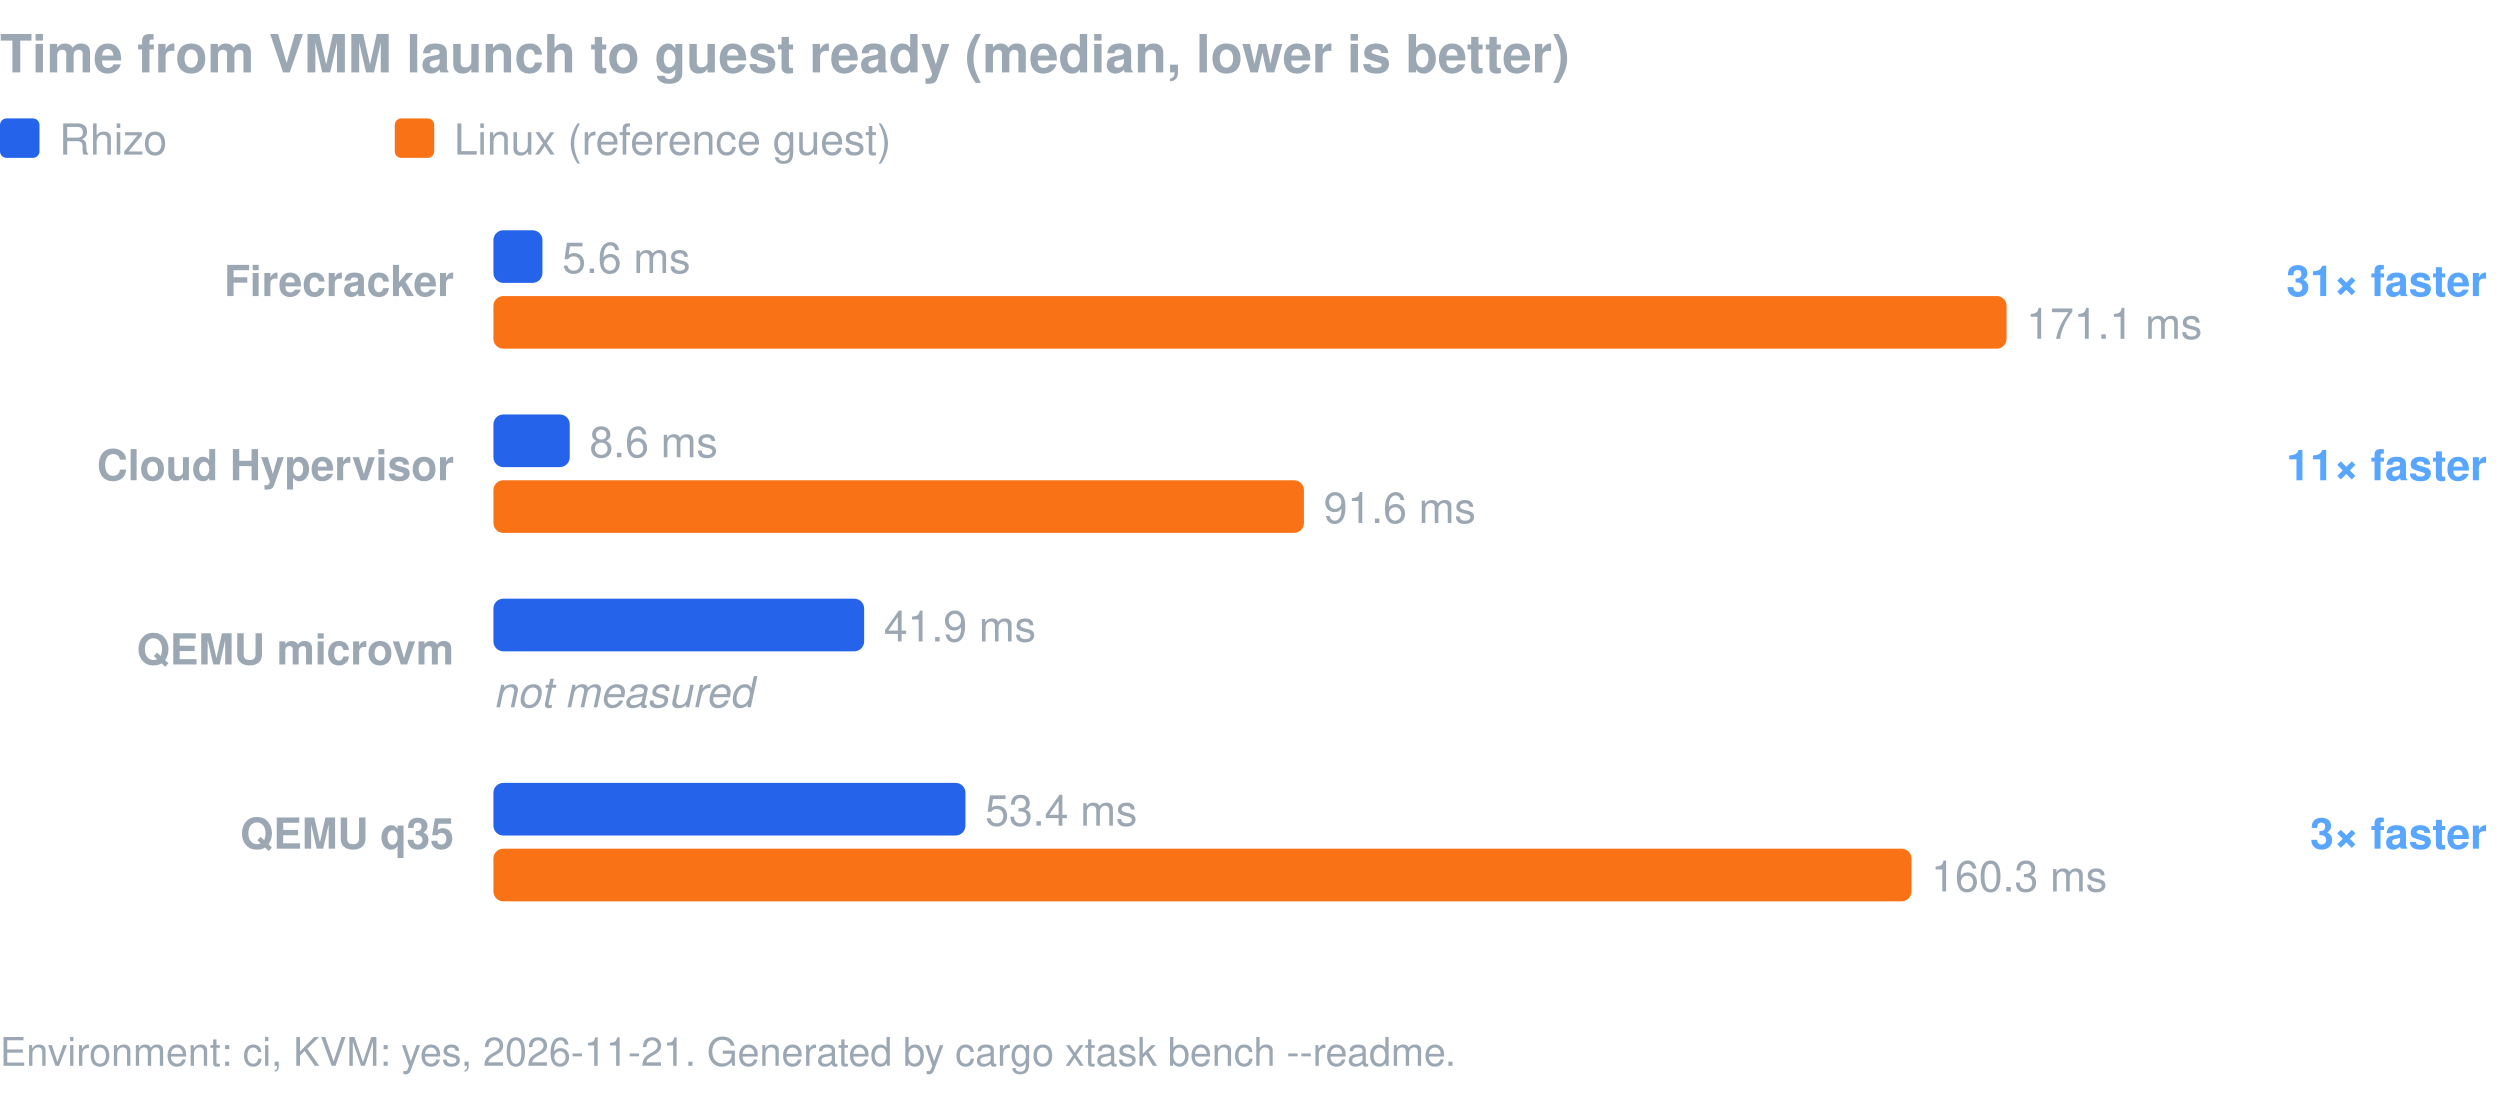
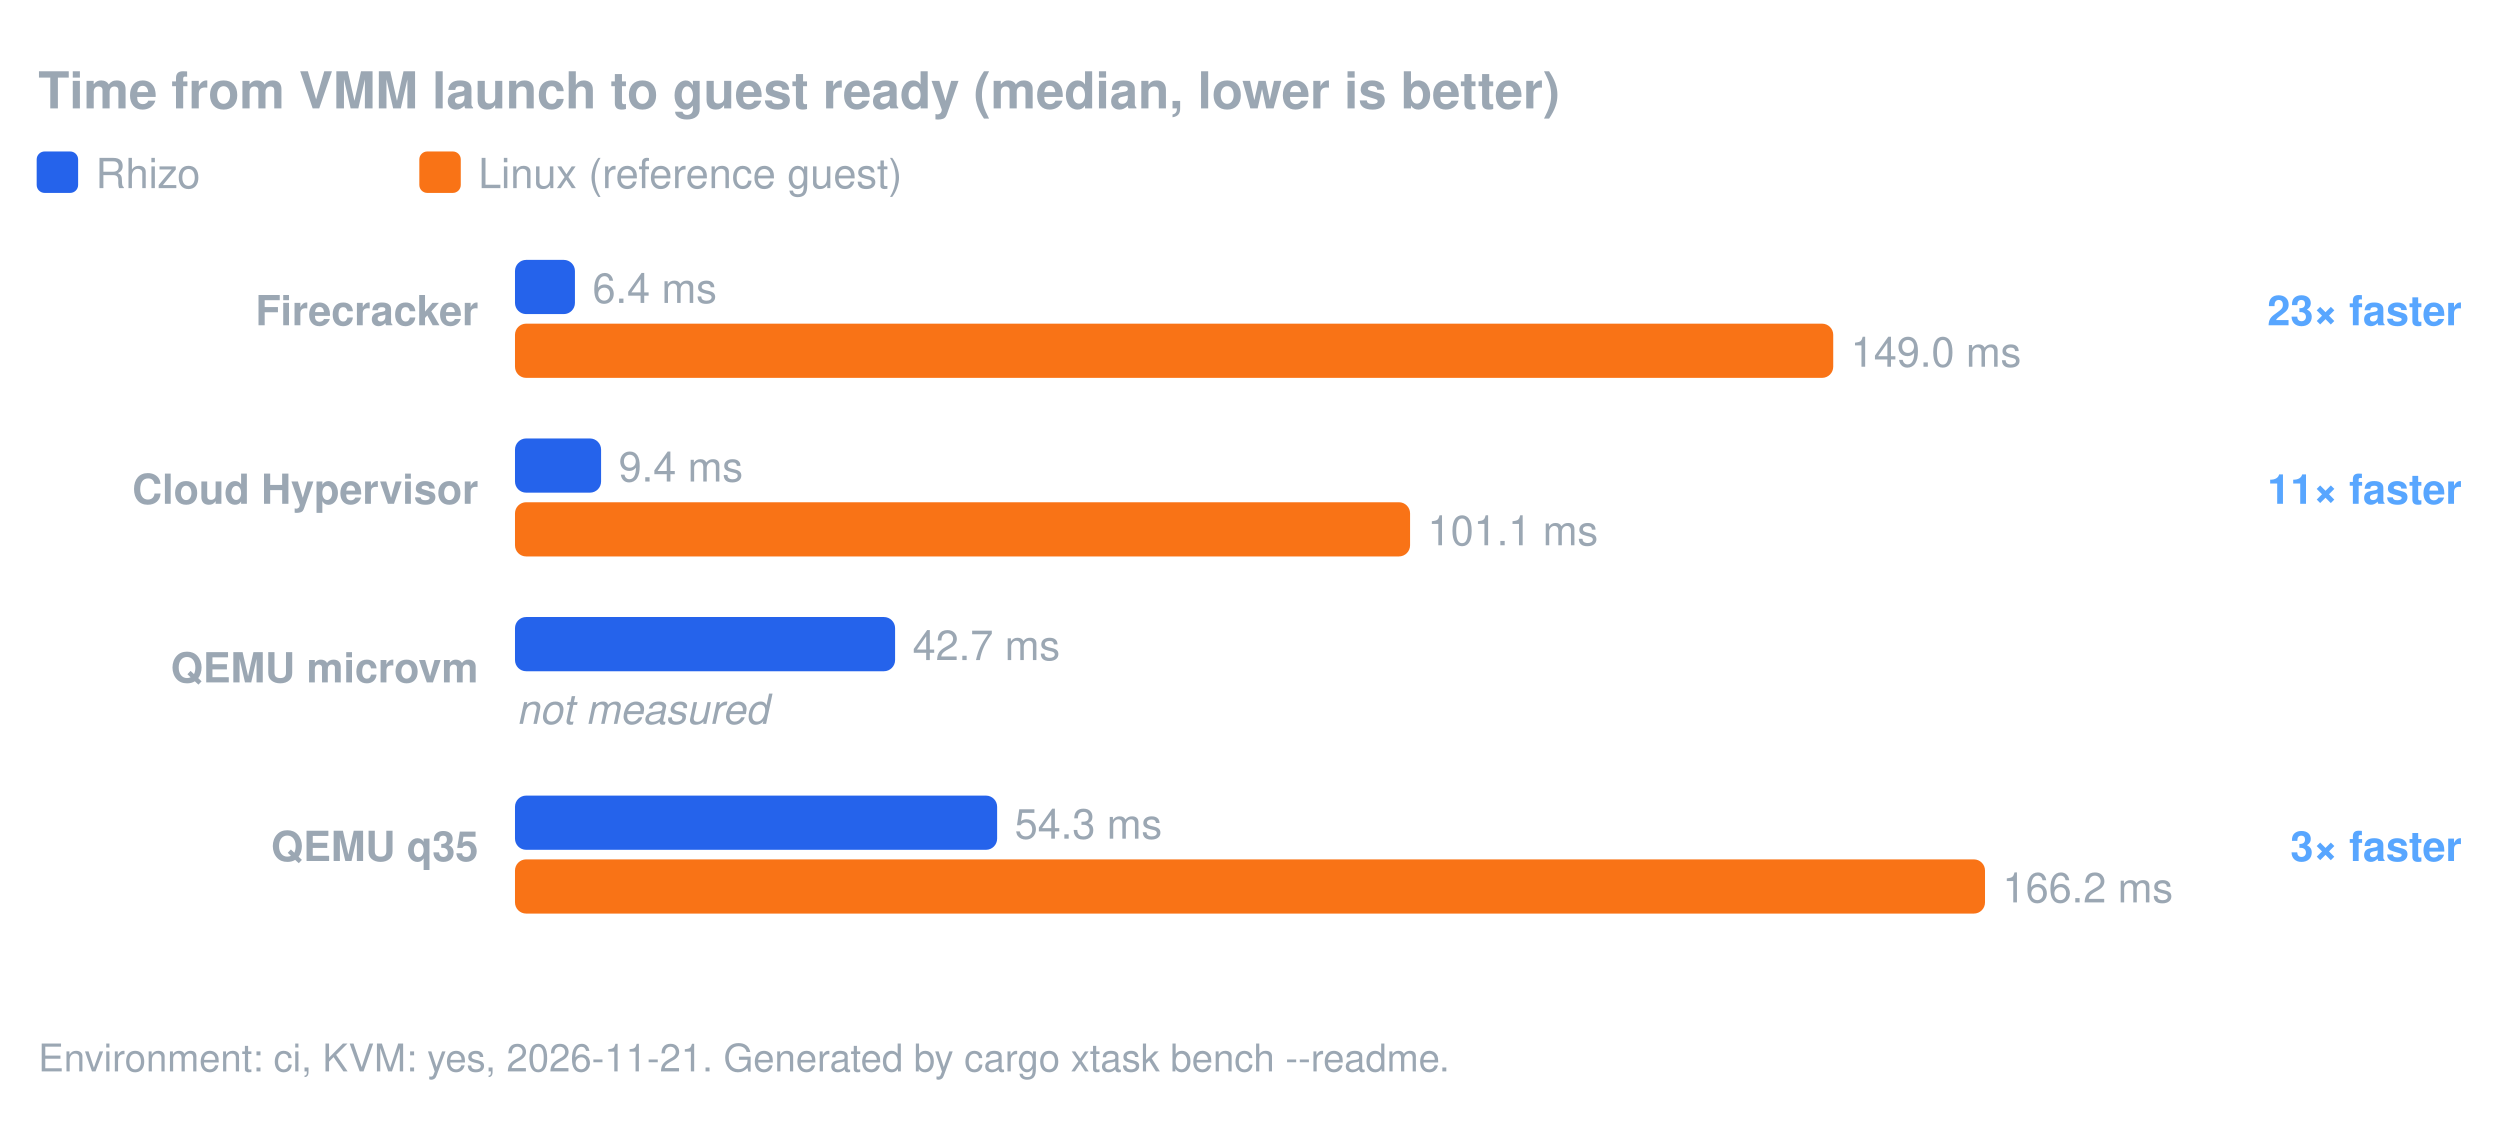
- <svg xmlns="http://www.w3.org/2000/svg" width="760" height="334" viewBox="0 0 760 334" font-family="-apple-system, Segoe UI, Helvetica, Arial, sans-serif" font-size="13" fill="#9ba7b3">
-   <text x="0" y="22" font-size="16" font-weight="600">Time from VMM launch to guest ready (median, lower is better)</text>
-   <rect x="0" y="36" width="12" height="12" rx="2" fill="#2563eb" />
-   <text x="18" y="47">Rhizo</text>
-   <rect x="120" y="36" width="12" height="12" rx="2" fill="#f97316" />
-   <text x="138" y="47">Linux (reference guest)</text>
-   <text x="138" y="90" text-anchor="end" font-weight="600">Firecracker</text>
-   <rect x="150" y="70" width="14.9" height="16" rx="3" fill="#2563eb" />
-   <text x="170.9" y="83.0">5.6 ms</text>
-   <rect x="150" y="90" width="460.0" height="16" rx="3" fill="#f97316" />
-   <text x="616.0" y="103.0">171.1 ms</text>
-   <text x="756" y="90" text-anchor="end" font-weight="600" fill="#58a6ff">31× faster</text>
-   <text x="138" y="146" text-anchor="end" font-weight="600">Cloud Hypervisor</text>
-   <rect x="150" y="126" width="23.2" height="16" rx="3" fill="#2563eb" />
-   <text x="179.2" y="139.0">8.6 ms</text>
-   <rect x="150" y="146" width="246.4" height="16" rx="3" fill="#f97316" />
-   <text x="402.4" y="159.0">91.6 ms</text>
-   <text x="756" y="146" text-anchor="end" font-weight="600" fill="#58a6ff">11× faster</text>
-   <text x="138" y="202" text-anchor="end" font-weight="600">QEMU microvm</text>
-   <rect x="150" y="182" width="112.7" height="16" rx="3" fill="#2563eb" />
-   <text x="268.7" y="195.0">41.9 ms</text>
-   <text x="150" y="215.0" font-style="italic">not measured</text>
-   <text x="138" y="258" text-anchor="end" font-weight="600">QEMU q35</text>
-   <rect x="150" y="238" width="143.5" height="16" rx="3" fill="#2563eb" />
-   <text x="299.5" y="251.0">53.4 ms</text>
-   <rect x="150" y="258" width="431.1" height="16" rx="3" fill="#f97316" />
-   <text x="587.1" y="271.0">160.3 ms</text>
-   <text x="756" y="258" text-anchor="end" font-weight="600" fill="#58a6ff">3× faster</text>
-   <text x="0" y="324" font-size="12">Environment: ci, KVM: yes, 2026-11-21. Generated by cargo xtask bench --readme.</text>
+ <svg xmlns="http://www.w3.org/2000/svg" width="784" height="358" viewBox="0 0 784 358" role="img" font-family="-apple-system, Segoe UI, Helvetica, Arial, sans-serif" font-size="13" fill="#9ba7b3">
+   <text x="12" y="34" font-size="16" font-weight="600">Time from VMM launch to guest ready (median, lower is better)</text>
+   <rect x="12" y="48" width="12" height="12" rx="2" fill="#2563eb" stroke="#2563eb" />
+   <text x="30" y="59">Rhizo</text>
+   <rect x="132" y="48" width="12" height="12" rx="2" fill="#f97316" stroke="#f97316" />
+   <text x="150" y="59">Linux (reference guest)</text>
+   <text x="150" y="102" text-anchor="end" font-weight="600">Firecracker</text>
+   <rect x="162" y="82" width="17.8" height="16" rx="3" fill="#2563eb" stroke="#2563eb" />
+   <text x="185.8" y="95.0">6.4 ms</text>
+   <rect x="162" y="102" width="412.4" height="16" rx="3" fill="#f97316" stroke="#f97316" />
+   <text x="580.4" y="115.0">149.0 ms</text>
+   <text x="772" y="102" text-anchor="end" font-weight="600" fill="#58a6ff">23× faster</text>
+   <text x="150" y="158" text-anchor="end" font-weight="600">Cloud Hypervisor</text>
+   <rect x="162" y="138" width="26.0" height="16" rx="3" fill="#2563eb" stroke="#2563eb" />
+   <text x="194.0" y="151.0">9.4 ms</text>
+   <rect x="162" y="158" width="279.7" height="16" rx="3" fill="#f97316" stroke="#f97316" />
+   <text x="447.7" y="171.0">101.1 ms</text>
+   <text x="772" y="158" text-anchor="end" font-weight="600" fill="#58a6ff">11× faster</text>
+   <text x="150" y="214" text-anchor="end" font-weight="600">QEMU microvm</text>
+   <rect x="162" y="194" width="118.2" height="16" rx="3" fill="#2563eb" stroke="#2563eb" />
+   <text x="286.2" y="207.0">42.7 ms</text>
+   <text x="162" y="227.0" font-style="italic">not measured</text>
+   <text x="150" y="270" text-anchor="end" font-weight="600">QEMU q35</text>
+   <rect x="162" y="250" width="150.2" height="16" rx="3" fill="#2563eb" stroke="#2563eb" />
+   <text x="318.2" y="263.0">54.3 ms</text>
+   <rect x="162" y="270" width="460.0" height="16" rx="3" fill="#f97316" stroke="#f97316" />
+   <text x="628.0" y="283.0">166.2 ms</text>
+   <text x="772" y="270" text-anchor="end" font-weight="600" fill="#58a6ff">3× faster</text>
+   <text x="12" y="336" font-size="12">Environment: ci, KVM: yes, 2026-11-21. Generated by cargo xtask bench --readme.</text>
</svg>
